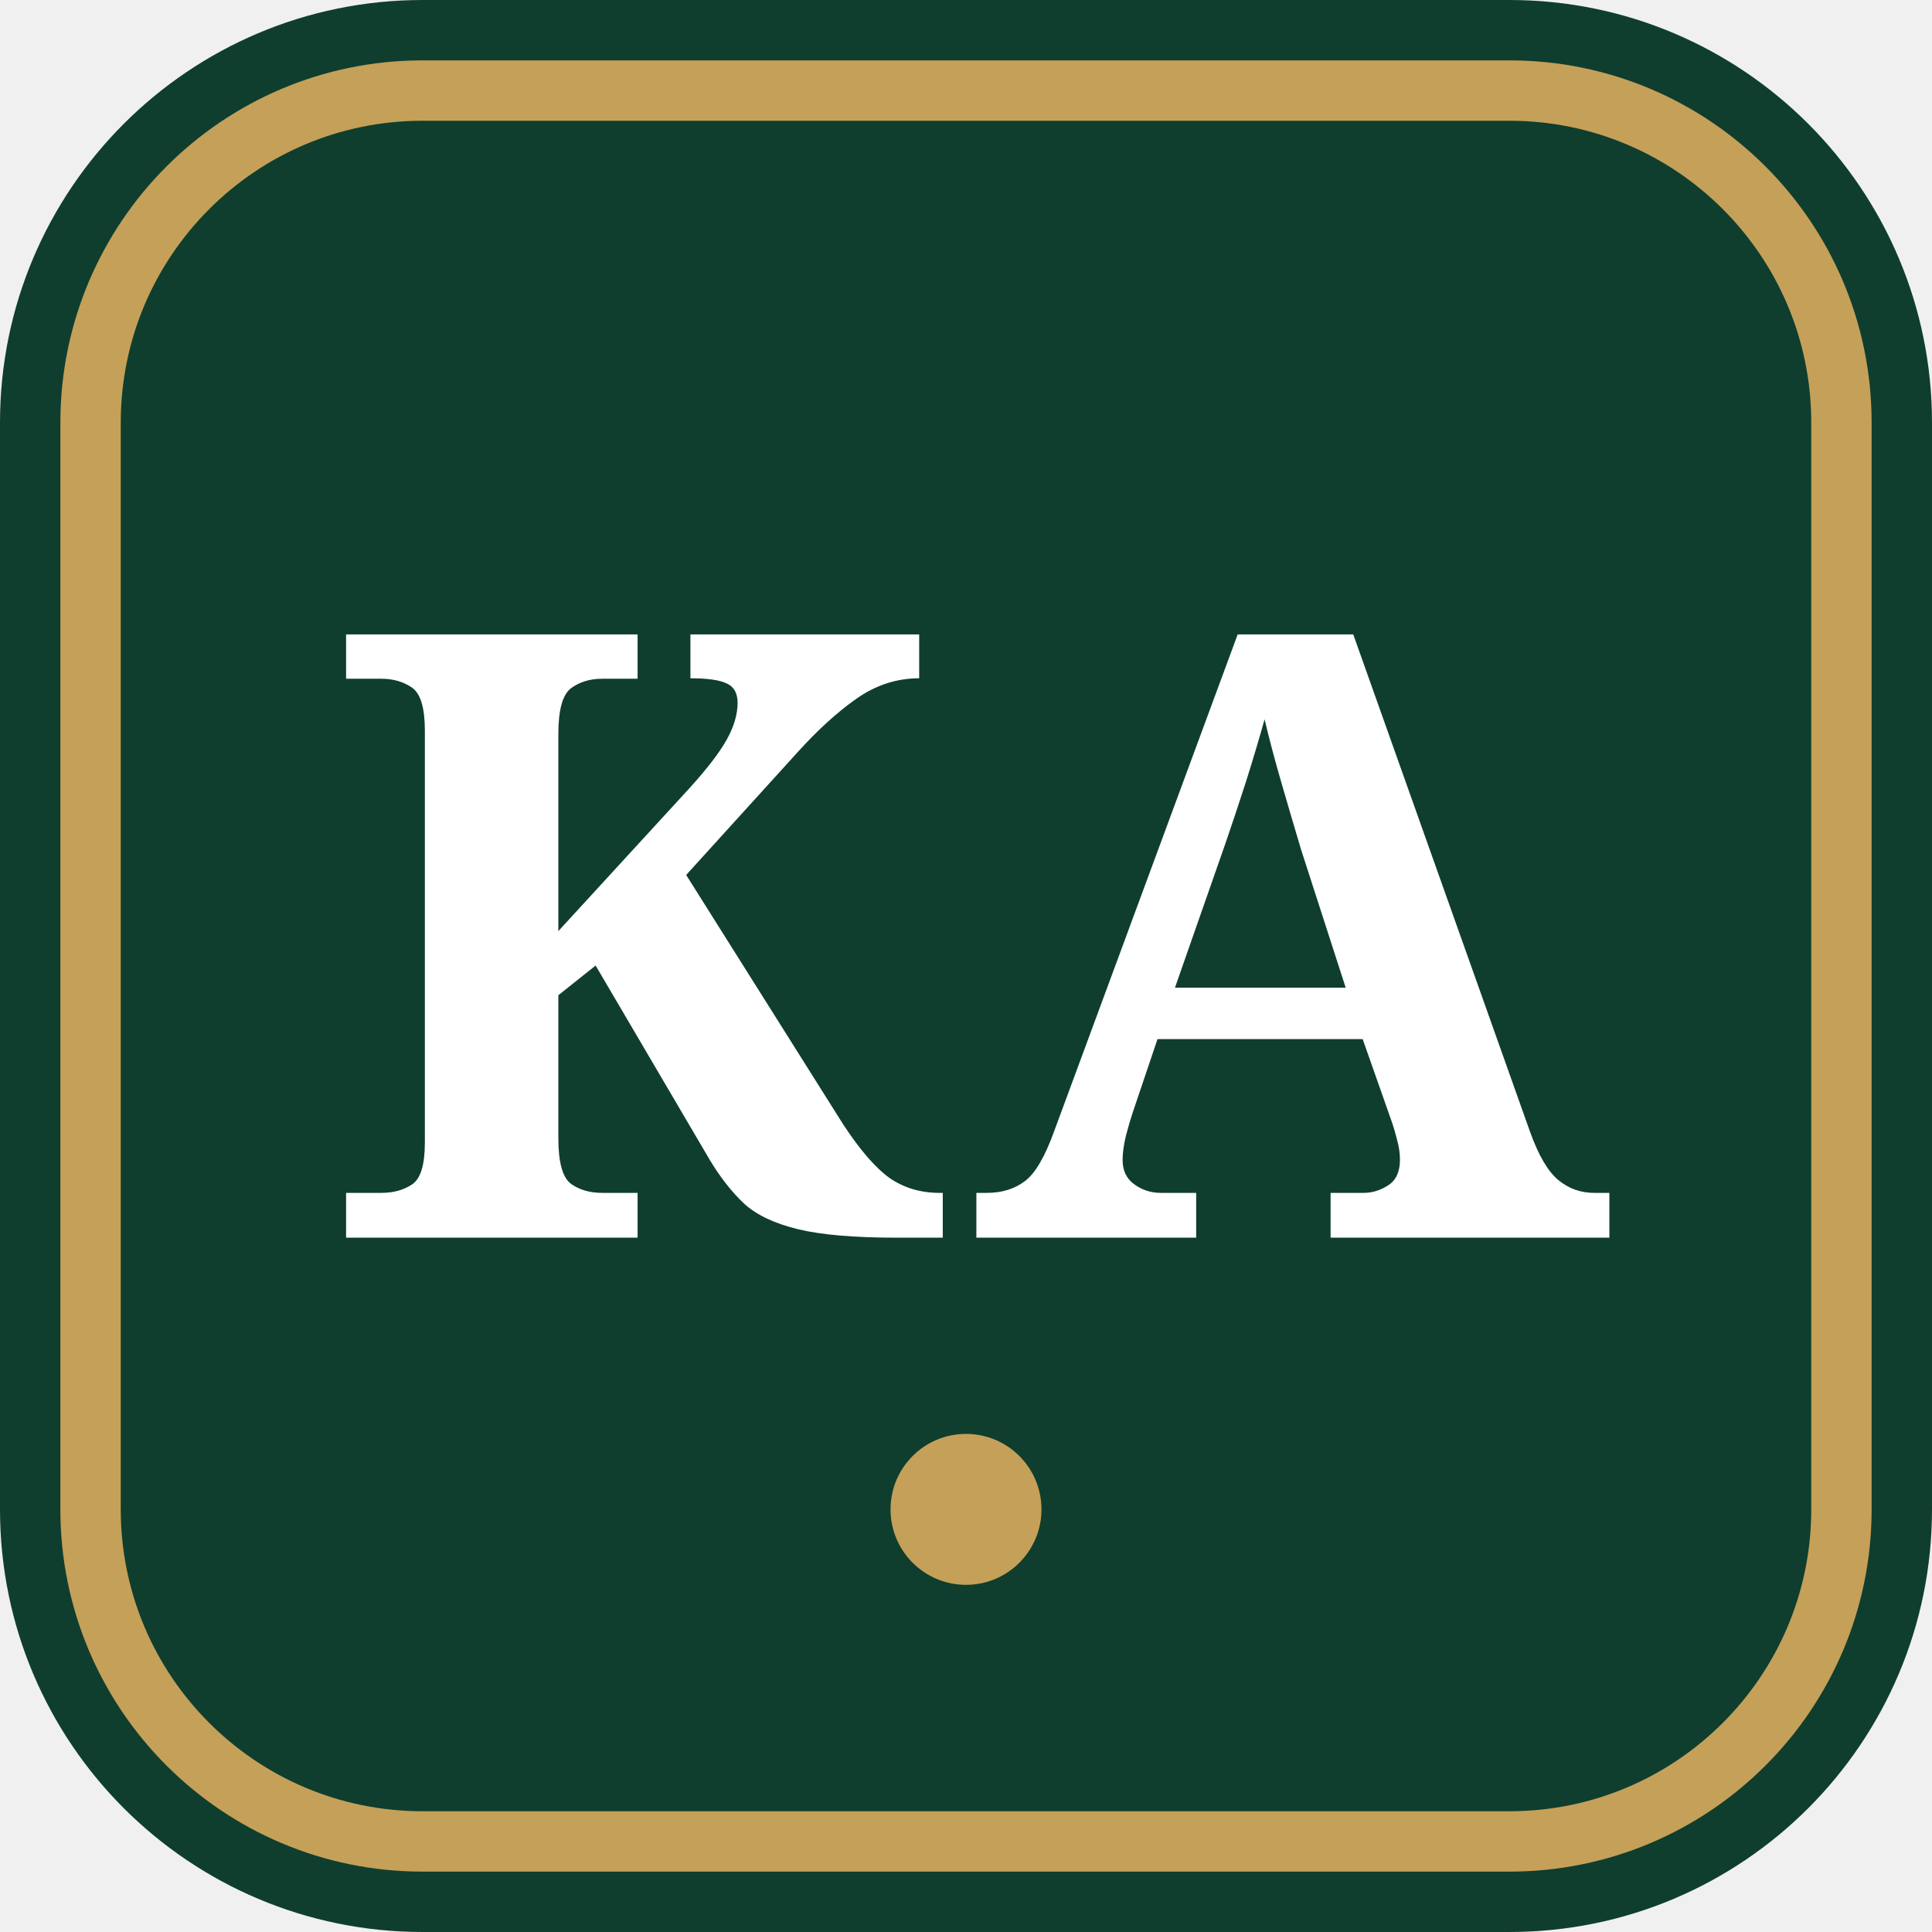
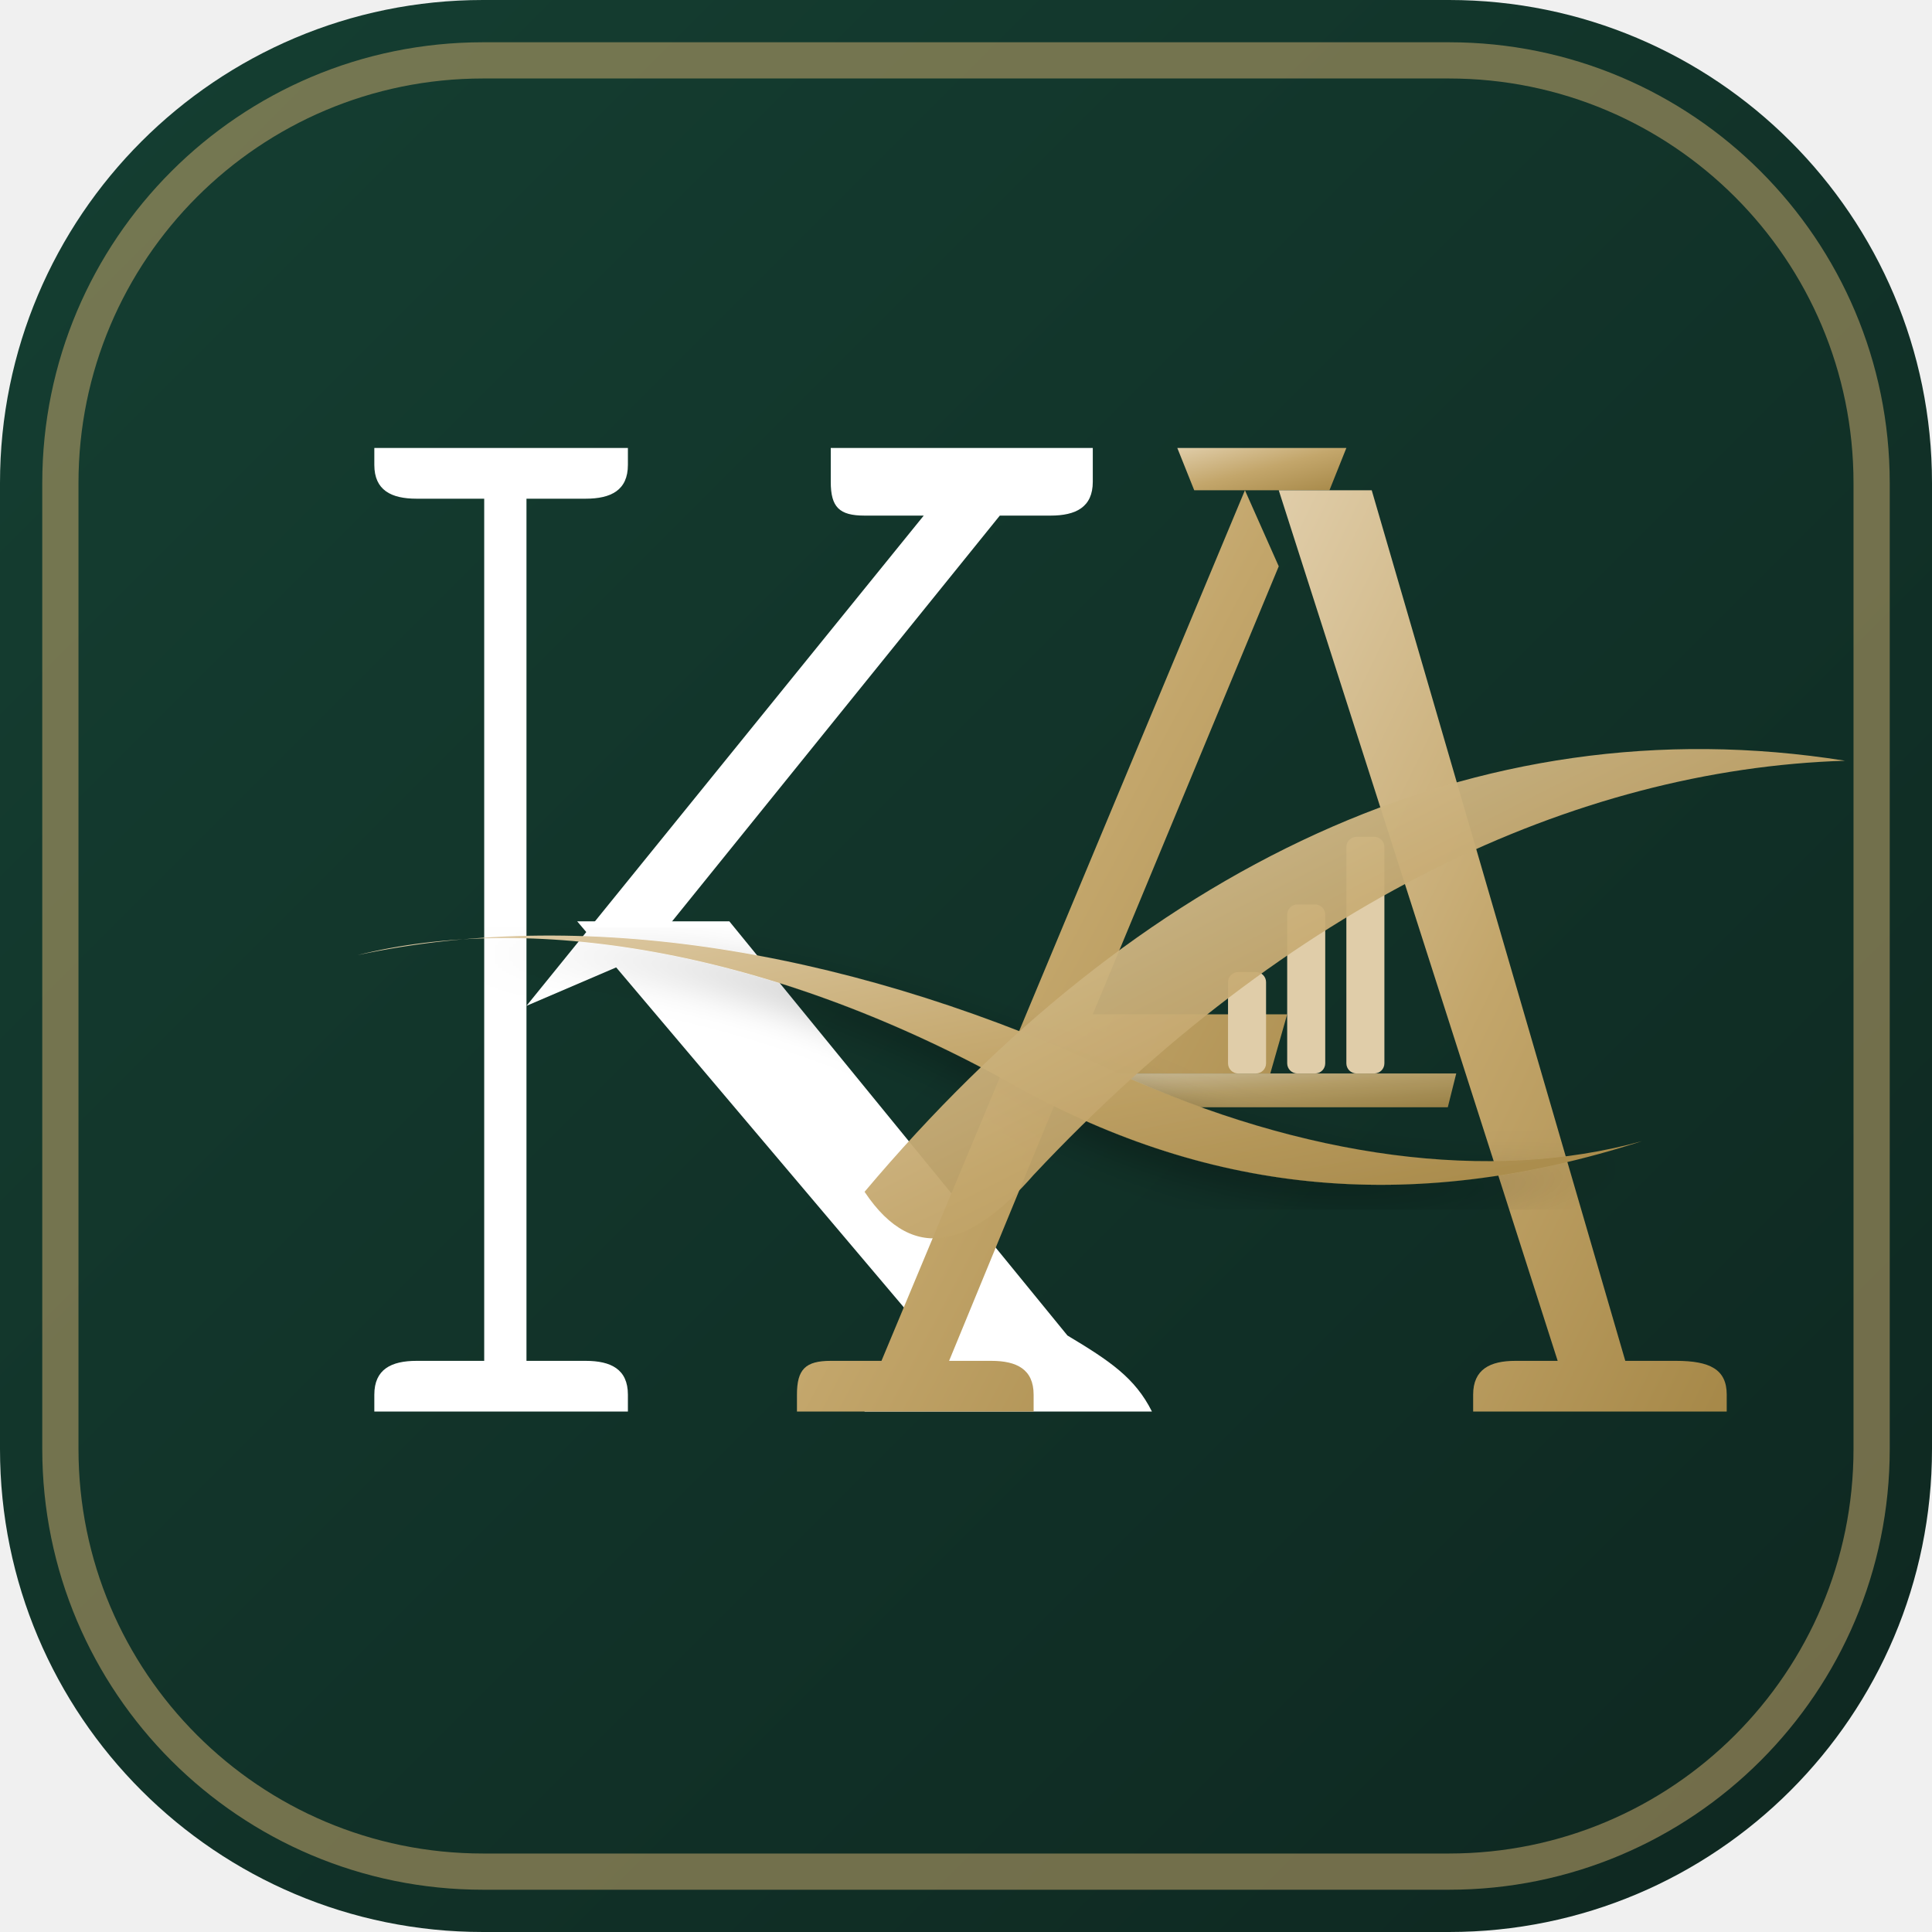
<svg xmlns="http://www.w3.org/2000/svg" viewBox="0 0 64 64" width="64" height="64">
-   <rect width="64" height="64" rx="14" fill="#0f3e2e" />
-   <rect x="3" y="3" width="58" height="58" rx="11" fill="none" stroke="#c5a059" stroke-width="2" />
-   <text x="32" y="41" font-family="'Cinzel', serif" font-weight="700" font-size="28" fill="#ffffff" text-anchor="middle" letter-spacing="1">KA</text>
-   <circle cx="32" cy="50" r="2.5" fill="#c5a059" />
+   <defs>
+     <linearGradient id="favBg" x1="0%" y1="0%" x2="100%" y2="100%">
+       <stop offset="0%" stop-color="#153F32" />
+       <stop offset="100%" stop-color="#0E2720" />
+     </linearGradient>
+     <linearGradient id="favGold" x1="0%" y1="0%" x2="100%" y2="100%">
+       <stop offset="0%" stop-color="#E0CDA9" />
+       <stop offset="60%" stop-color="#C3A66B" />
+       <stop offset="100%" stop-color="#A68848" />
+     </linearGradient>
+   </defs>
+   <rect width="64" height="64" rx="16" fill="url(#favBg)" />
+   <rect x="2" y="2" width="60" height="60" rx="14" fill="none" stroke="#C3A66B" stroke-width="1.2" stroke-opacity="0.55" />
+   <g transform="translate(4, 7) scale(0.28)">
+     <defs>
+       <linearGradient id="goldGrad_dark" x1="0%" y1="0%" x2="100%" y2="100%">
+         <stop offset="0%" stop-color="#E0CDA9" />
+         <stop offset="50%" stop-color="#C3A66B" />
+         <stop offset="100%" stop-color="#A68848" />
+       </linearGradient>
+       <linearGradient id="forestGrad" x1="0%" y1="0%" x2="100%" y2="100%">
+         <stop offset="0%" stop-color="#1E5443" />
+         <stop offset="60%" stop-color="#153F32" />
+         <stop offset="100%" stop-color="#102D25" />
+       </linearGradient>
+       <filter id="subtleGlow" x="-10%" y="-10%" width="120%" height="120%">
+         <feDropShadow dx="0" dy="2" stdDeviation="2.5" flood-color="rgba(0,0,0,0.3)" />
+       </filter>
+     </defs>
+     <g id="letter-K" fill="#FFFFFF">
+       <path d="M 35 34                 L 43 34                 L 43 136                 L 35 136                 C 32 136, 30 137, 30 140                 L 30 142                 L 60 142                 L 60 140                 C 60 137, 58 136, 55 136                 L 48 136                 L 48 34                 L 55 34                 C 58 34, 60 33, 60 30                 L 60 28                 L 30 28                 L 30 30                 C 30 33, 32 34, 35 34 Z" />
+       <path d="M 48 94                 L 95 36                 L 88 36                 C 85 36, 84 35, 84 32                 L 84 28                 L 115 28                 L 115 32                 C 115 35, 113 36, 110 36                 L 104 36                 L 62 88                 Z" />
+       <path d="M 54 84                 L 98 136                 L 92 136                 C 89 136, 88 137, 88 140                 L 88 142                 L 122 142                 C 120 138, 117 136, 112 133                 L 72 84                 Z" />
+     </g>
+     <g id="letter-A" fill="url(#goldGrad_dark)">
+       <path d="M 125 28                 L 145 28                 L 143 33                 L 127 33 Z" />
+       <path d="M 133 33                 L 90 136                 L 84 136                 C 81 136, 80 137, 80 140                 L 80 142                 L 108 142                 L 108 140                 C 108 137, 106 136, 103 136                 L 98 136                 L 112 102                 L 136 102                 L 138 95                 L 115 95                 L 137 42                 Z" />
+       <path d="M 137 33                 L 170 136                 L 165 136                 C 162 136, 160 137, 160 140                 L 160 142                 L 190 142                 L 190 140                 C 190 137, 188 136, 184 136                 L 178 136                 L 148 33                 Z" />
+       <path d="M 112 102 L 158 102 L 157 106 L 111 106 Z" opacity="0.9" />
+     </g>
+     <g id="growth-bars" fill="#E0CDA9">
+       <rect x="131" y="90" width="4.5" height="12" rx="1.2" />
+       <rect x="138" y="82" width="4.5" height="20" rx="1.2" />
+       <rect x="145" y="74" width="4.5" height="28" rx="1.2" />
+     </g>
+     <path id="dynamic-swoosh" d="M 28 88               C 48 83, 76 87, 105 103               C 128 116, 152 119, 180 110               C 162 115, 140 112, 118 102               C 88 88, 56 82, 28 88 Z" fill="url(#goldGrad_dark)" filter="url(#subtleGlow)" />
+     <path id="crest-swoosh" d="M 88 116               C 120 78, 160 58, 204 65               C 172 66, 138 82, 108 114               C 101 122, 94 125, 88 116 Z" fill="url(#goldGrad_dark)" opacity="0.95" />
+   </g>
</svg>
